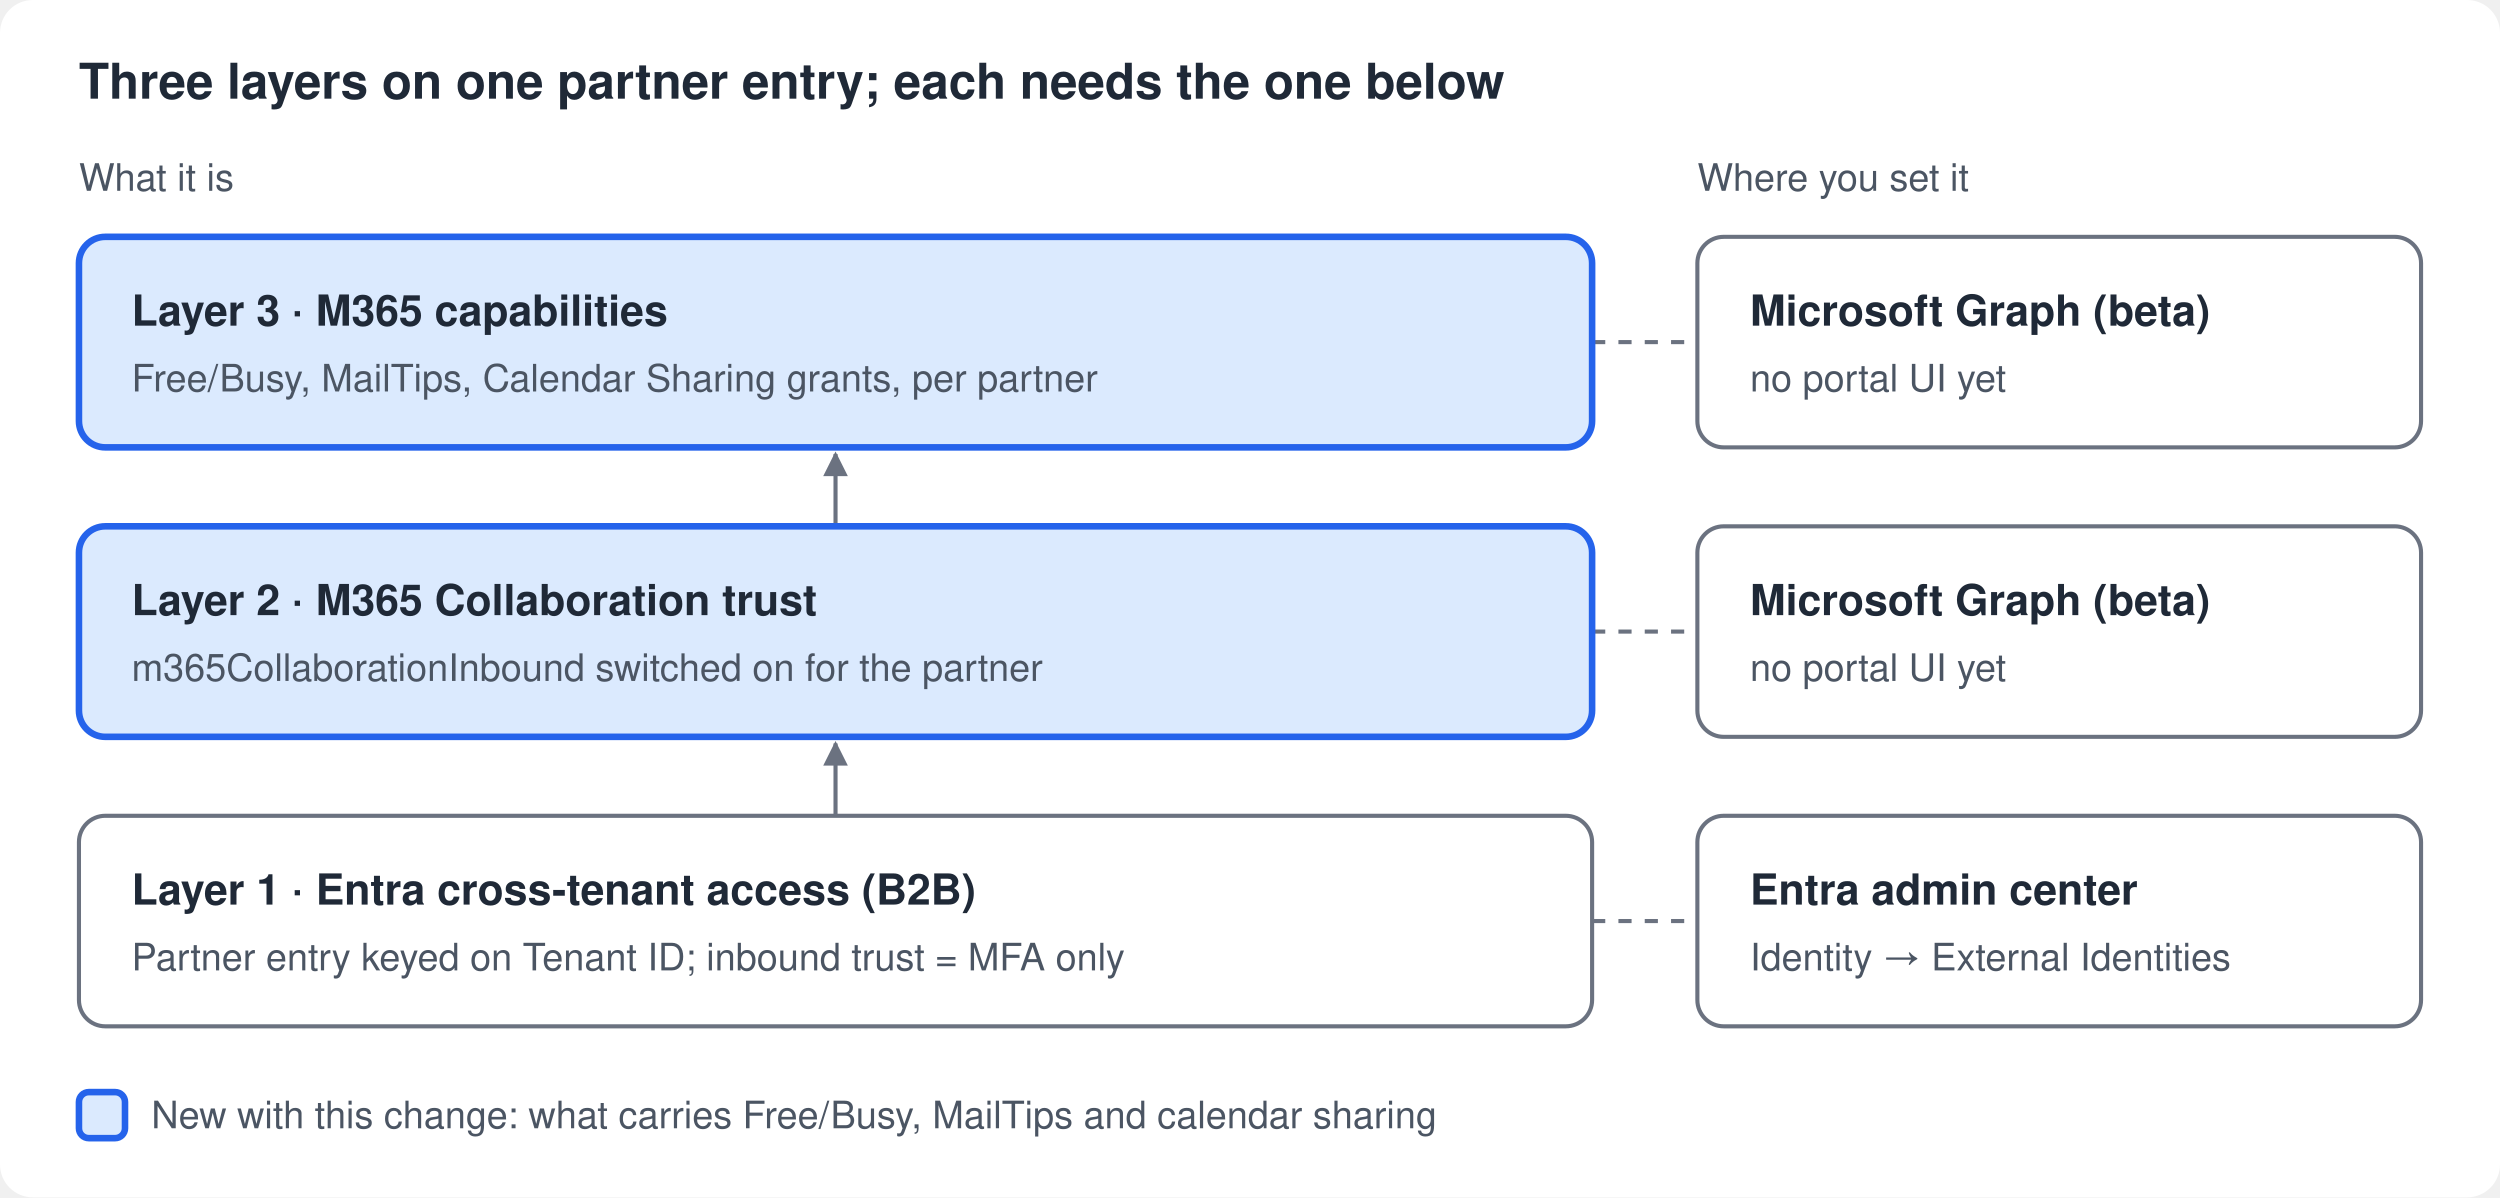
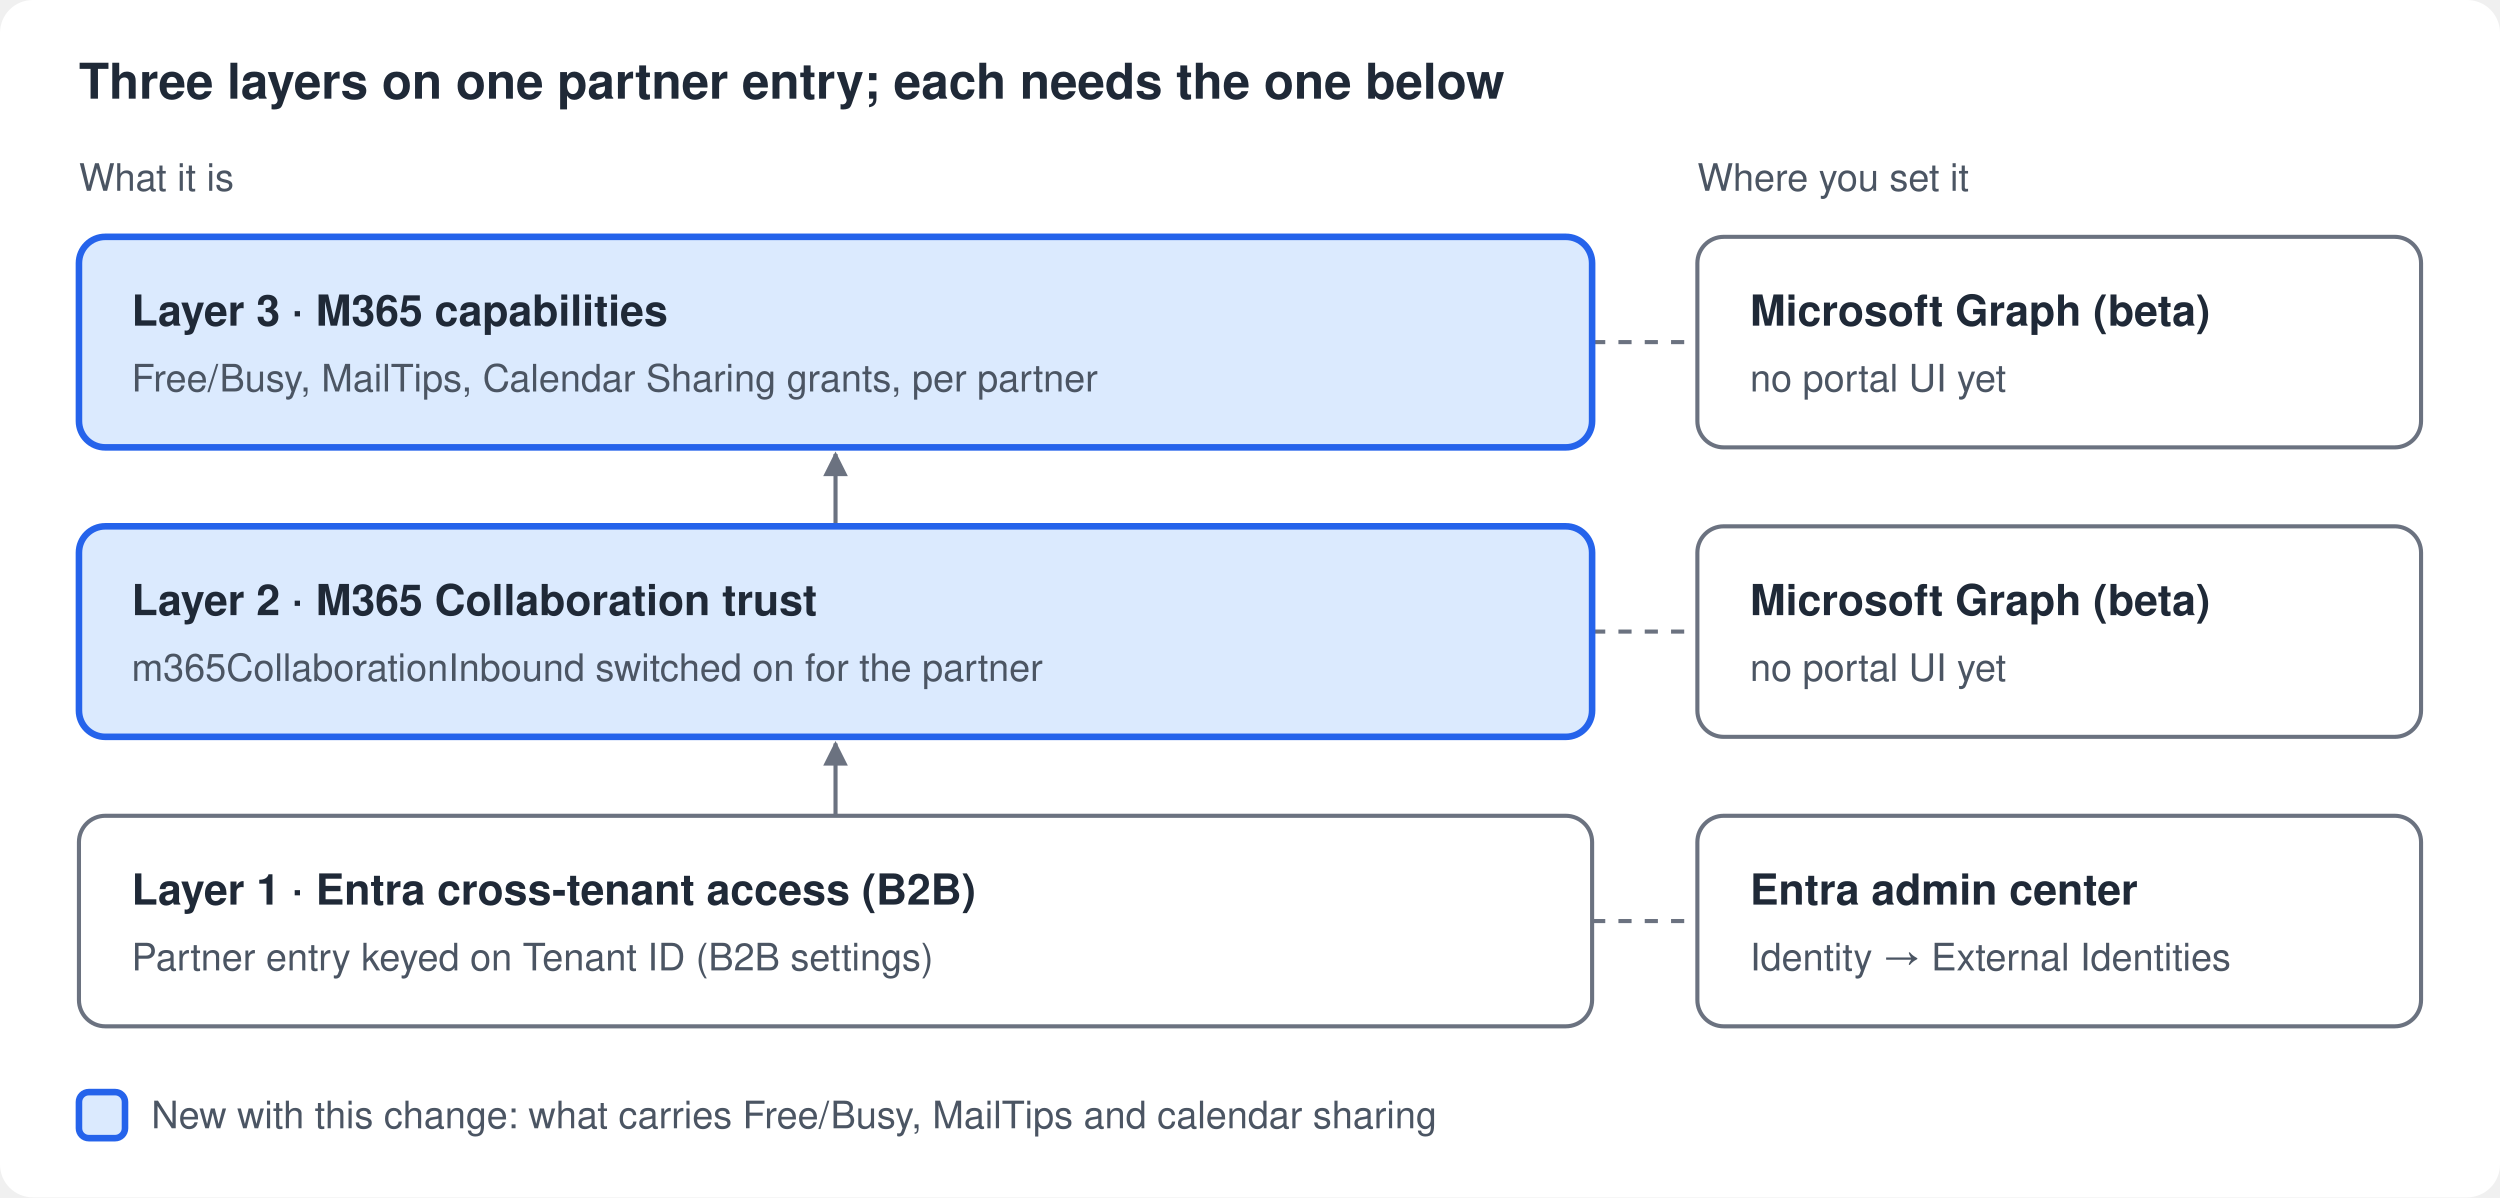
<svg xmlns="http://www.w3.org/2000/svg" viewBox="0 0 760 364" width="760" height="364" role="img" aria-label="Three layers of a cross-tenant partner entry and where each is configured" font-family="Aptos, 'Segoe UI', Helvetica, Arial, sans-serif" font-size="13">
  <defs>
    <marker id="arrow" viewBox="0 0 10 10" refX="9" refY="5" markerWidth="6" markerHeight="6" orient="auto-start-reverse">
      <path d="M0 0L10 5L0 10z" fill="#6b7280" />
    </marker>
  </defs>
  <rect x="0" y="0" width="760" height="364" rx="10" fill="#ffffff" />
  <text x="24" y="30" font-size="15" font-weight="600" fill="#1f2937">Three layers on one partner entry; each needs the one below</text>
  <text x="24" y="58" font-size="11.5" fill="#4b5563">What it is</text>
  <text x="516" y="58" font-size="11.5" fill="#4b5563">Where you set it</text>
  <g fill="none" stroke="#6b7280" stroke-width="1.25">
    <line x1="484" y1="104" x2="516" y2="104" stroke-dasharray="4 4" />
    <line x1="484" y1="192" x2="516" y2="192" stroke-dasharray="4 4" />
    <line x1="484" y1="280" x2="516" y2="280" stroke-dasharray="4 4" />
    <path d="M254 160V138" marker-end="url(#arrow)" />
    <path d="M254 248V226" marker-end="url(#arrow)" />
  </g>
  <rect x="24" y="72" width="460" height="64" rx="8" fill="#dbeafe" stroke="#2563eb" stroke-width="2" />
  <text x="40" y="99" font-weight="600" fill="#1f2937">Layer 3 · M365 capabilities</text>
  <text x="40" y="119" font-size="11.5" fill="#4b5563">Free/Busy, MailTips, Calendar Sharing grants, per partner</text>
  <rect x="24" y="160" width="460" height="64" rx="8" fill="#dbeafe" stroke="#2563eb" stroke-width="2" />
  <text x="40" y="187" font-weight="600" fill="#1f2937">Layer 2 · M365 Collaboration trust</text>
  <text x="40" y="207" font-size="11.5" fill="#4b5563">m365CollaborationInbound switched on for the partner</text>
  <rect x="24" y="248" width="460" height="64" rx="8" fill="none" stroke="#6b7280" stroke-width="1.25" />
  <text x="40" y="275" font-weight="600" fill="#1f2937">Layer 1 · Entra cross-tenant access (B2B)</text>
-   <text x="40" y="295" font-size="11.5" fill="#4b5563">Partner entry keyed on Tenant ID; inbound trust = MFA only</text>
+   <text x="40" y="295" font-size="11.5" fill="#4b5563">Partner entry keyed on Tenant ID (B2B settings)</text>
  <rect x="516" y="72" width="220" height="64" rx="8" fill="none" stroke="#6b7280" stroke-width="1.25" />
  <text x="532" y="99" font-weight="600" fill="#1f2937">Microsoft Graph (beta)</text>
  <text x="532" y="119" font-size="11.5" fill="#4b5563">no portal UI yet</text>
  <rect x="516" y="160" width="220" height="64" rx="8" fill="none" stroke="#6b7280" stroke-width="1.25" />
  <text x="532" y="187" font-weight="600" fill="#1f2937">Microsoft Graph (beta)</text>
  <text x="532" y="207" font-size="11.5" fill="#4b5563">no portal UI yet</text>
  <rect x="516" y="248" width="220" height="64" rx="8" fill="none" stroke="#6b7280" stroke-width="1.25" />
  <text x="532" y="275" font-weight="600" fill="#1f2937">Entra admin center</text>
  <text x="532" y="295" font-size="11.5" fill="#4b5563">Identity → External Identities</text>
  <rect x="24" y="332" width="14" height="14" rx="3" fill="#dbeafe" stroke="#2563eb" stroke-width="2" />
  <text x="46" y="343" font-size="11.5" fill="#4b5563">New with this change: what carries Free/Busy, MailTips and calendar sharing</text>
</svg>
